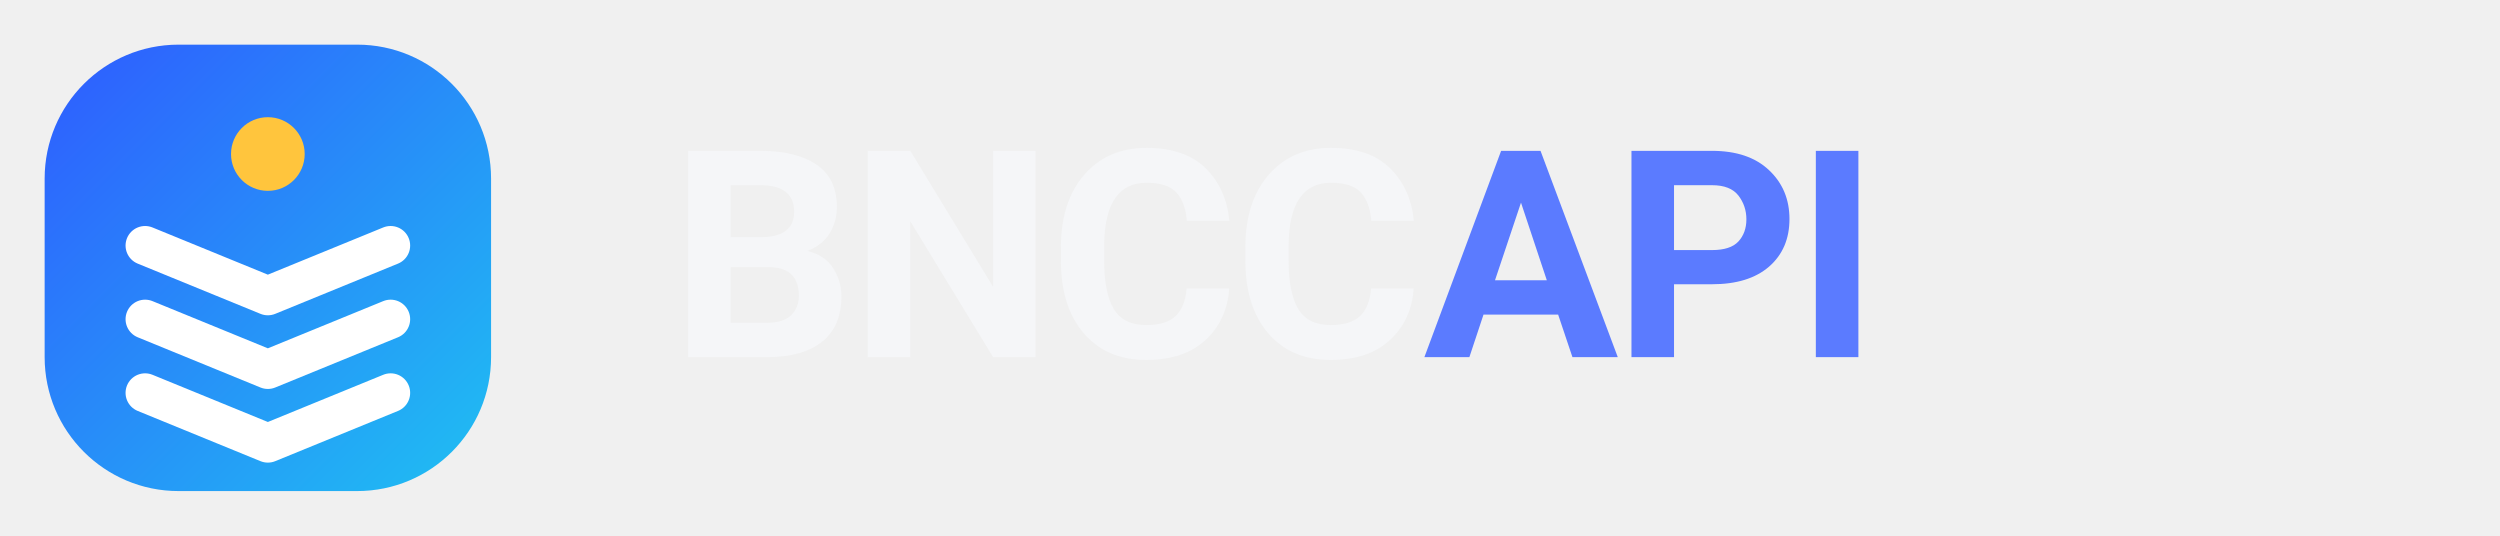
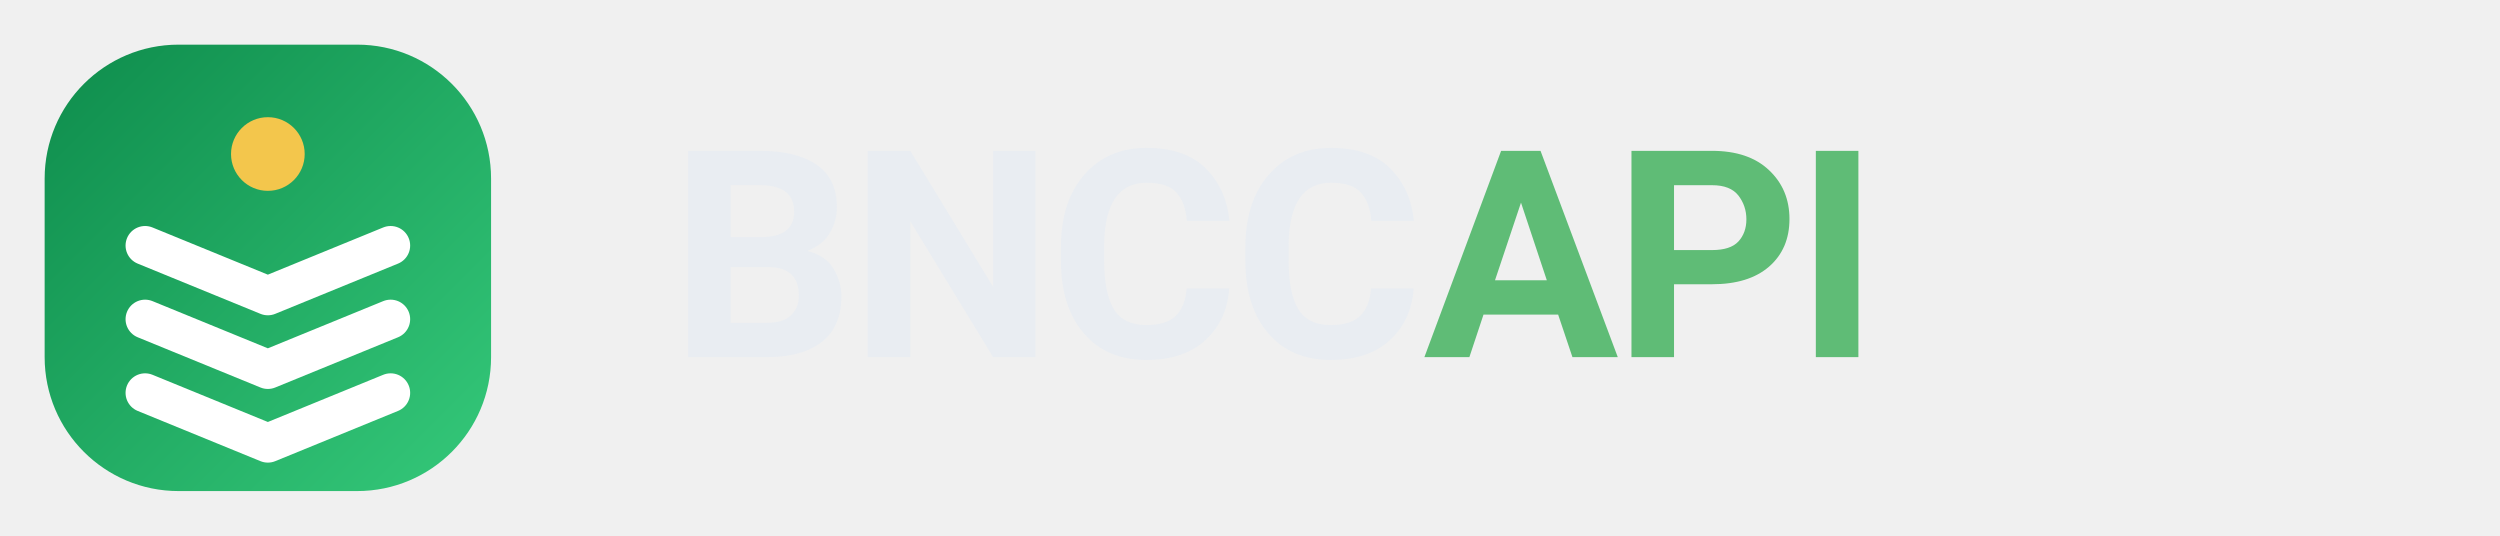
<svg xmlns="http://www.w3.org/2000/svg" viewBox="0 0 224 48" width="224" height="48" role="img" aria-labelledby="bncc-logod-title bncc-logod-desc">
  <defs>
    <linearGradient id="bncc-tile" x1="0" y1="0" x2="1" y2="1">
-       <stop offset="0" stop-color="#2f5bff" />
-       <stop offset="1" stop-color="#1fc0f2" />
+       <stop offset="0" stop-color="#0e8c4c" />
+       <stop offset="1" stop-color="#35c97a" />
    </linearGradient>
  </defs>
  <rect x="4" y="4" width="40" height="40" rx="12" fill="url(#bncc-tile)" />
  <g fill="none" stroke="#ffffff" stroke-width="3.5" stroke-linecap="round" stroke-linejoin="round">
    <path d="M13 22l11 4.5L35 22" />
    <path d="M13 28.6l11 4.5 11-4.5" />
    <path d="M13 35.2l11 4.5 11-4.5" />
  </g>
-   <circle cx="24" cy="13.8" r="3.3" fill="#ffc53d" />
-   <text x="60" y="32" font-family="-apple-system, BlinkMacSystemFont, 'Segoe UI', Roboto, Helvetica, Arial, sans-serif" font-size="26" font-weight="700" letter-spacing="-0.5" fill="#f5f6f8">BNCC<tspan fill="#5b7bff"> API</tspan>
+   <circle cx="24" cy="13.8" r="3.3" fill="#f3c64c" />
+   <text x="60" y="32" font-family="-apple-system, BlinkMacSystemFont, 'Segoe UI', Roboto, Helvetica, Arial, sans-serif" font-size="26" font-weight="700" letter-spacing="-0.5" fill="#e9edf2">BNCC<tspan fill="#5fbc76"> API</tspan>
  </text>
</svg>
